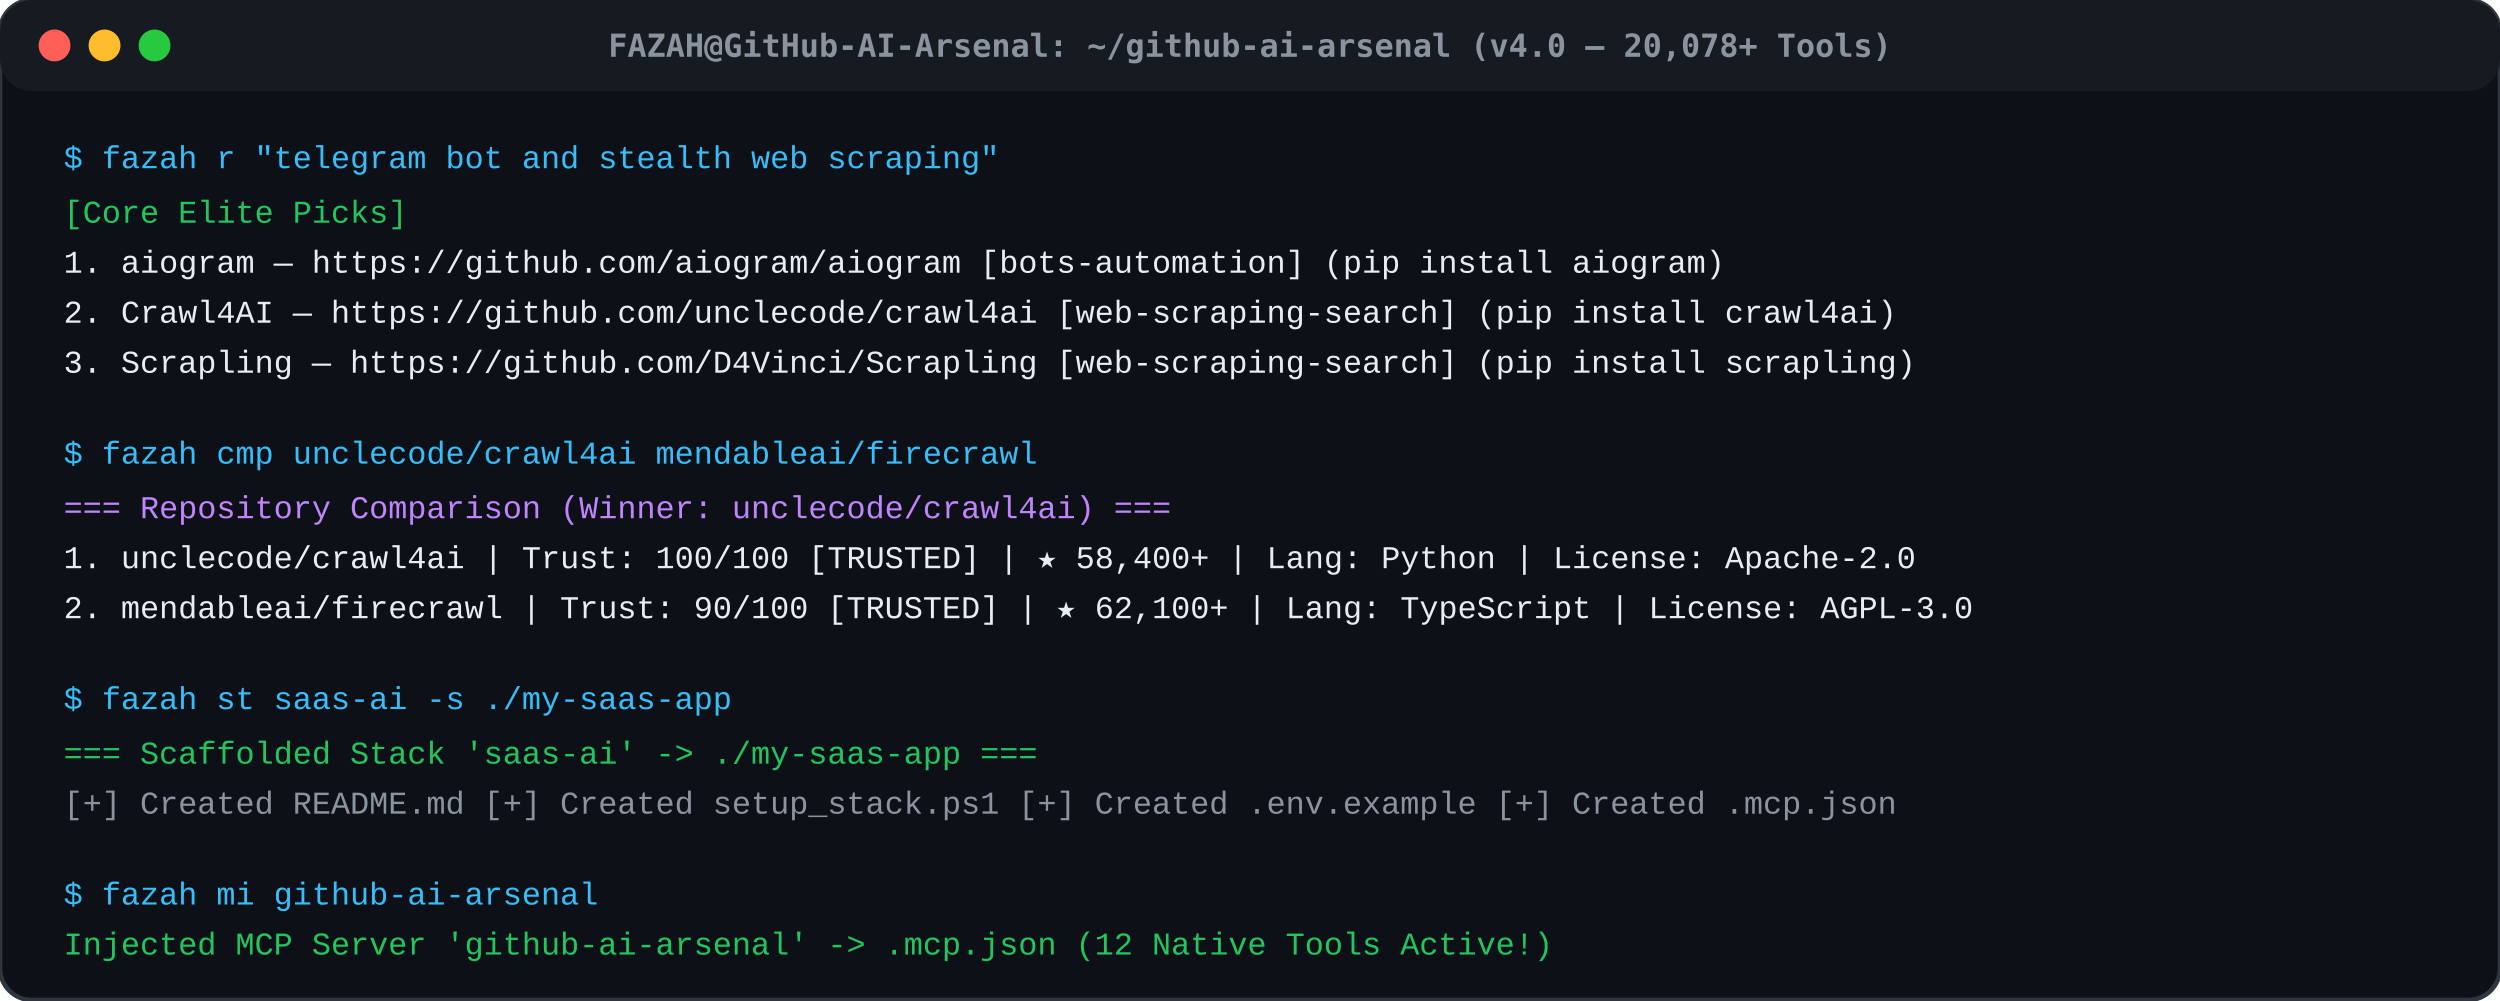
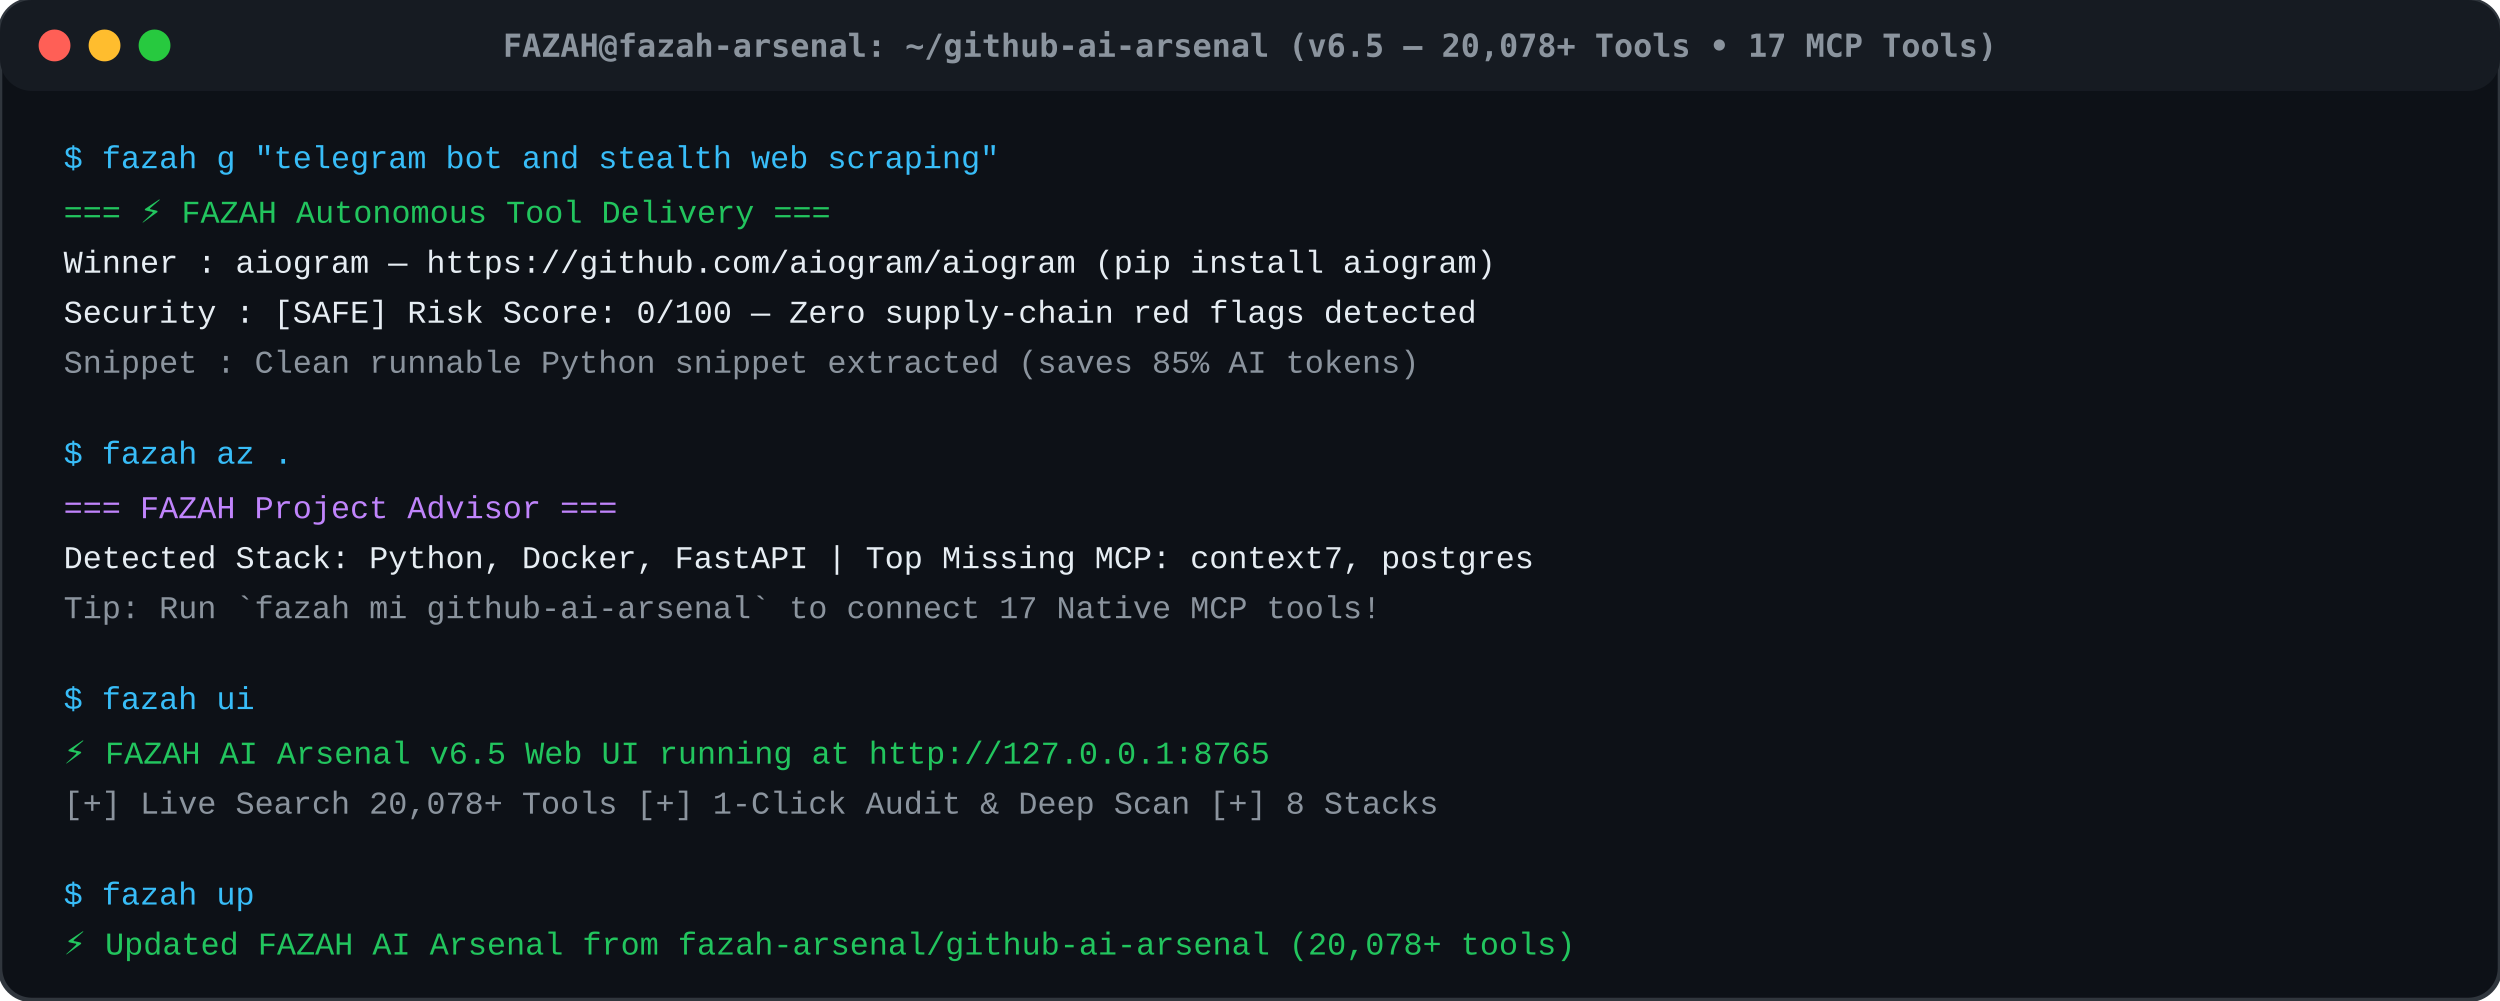
<svg xmlns="http://www.w3.org/2000/svg" viewBox="0 0 1100 440" width="100%" height="100%">
  <rect width="1100" height="440" rx="14" fill="#0d1117" stroke="#30363d" stroke-width="2" />
  <rect width="1100" height="40" rx="14" fill="#161b22" />
  <circle cx="24" cy="20" r="7" fill="#ff5f56" />
  <circle cx="46" cy="20" r="7" fill="#ffbd2e" />
  <circle cx="68" cy="20" r="7" fill="#27c93f" />
  <text x="550" y="25" text-anchor="middle" fill="#8b949e" font-family="Consolas, monospace" font-size="14" font-weight="600">
-     FAZAH@GitHub-AI-Arsenal: ~/github-ai-arsenal (v4.0 — 20,078+ Tools)
+     FAZAH@fazah-arsenal: ~/github-ai-arsenal (v6.5 — 20,078+ Tools • 17 MCP Tools)
  </text>
  <g font-family="Consolas, 'Courier New', monospace" font-size="14">
-     <text x="28" y="74" fill="#38bdf8">$ fazah r "telegram bot and stealth web scraping"</text>
-     <text x="28" y="98" fill="#22c55e">[Core Elite Picks]</text>
-     <text x="28" y="120" fill="#e6edf3">1. aiogram — https://github.com/aiogram/aiogram [bots-automation]  (pip install aiogram)</text>
-     <text x="28" y="142" fill="#e6edf3">2. Crawl4AI — https://github.com/unclecode/crawl4ai [web-scraping-search]  (pip install crawl4ai)</text>
-     <text x="28" y="164" fill="#e6edf3">3. Scrapling — https://github.com/D4Vinci/Scrapling [web-scraping-search]  (pip install scrapling)</text>
-     <text x="28" y="204" fill="#38bdf8">$ fazah cmp unclecode/crawl4ai mendableai/firecrawl</text>
-     <text x="28" y="228" fill="#c084fc">=== Repository Comparison (Winner: unclecode/crawl4ai) ===</text>
-     <text x="28" y="250" fill="#e6edf3">1. unclecode/crawl4ai       | Trust: 100/100 [TRUSTED] | ★ 58,400+ | Lang: Python     | License: Apache-2.0</text>
-     <text x="28" y="272" fill="#e6edf3">2. mendableai/firecrawl     | Trust:  90/100 [TRUSTED] | ★ 62,100+ | Lang: TypeScript | License: AGPL-3.0</text>
-     <text x="28" y="312" fill="#38bdf8">$ fazah st saas-ai -s ./my-saas-app</text>
-     <text x="28" y="336" fill="#22c55e">=== Scaffolded Stack 'saas-ai' -&gt; ./my-saas-app ===</text>
-     <text x="28" y="358" fill="#8b949e">  [+] Created README.md  [+] Created setup_stack.ps1  [+] Created .env.example  [+] Created .mcp.json</text>
-     <text x="28" y="398" fill="#38bdf8">$ fazah mi github-ai-arsenal</text>
-     <text x="28" y="420" fill="#22c55e">Injected MCP Server 'github-ai-arsenal' -&gt; .mcp.json (12 Native Tools Active!)</text>
+     <text x="28" y="74" fill="#38bdf8">$ fazah g "telegram bot and stealth web scraping"</text>
+     <text x="28" y="98" fill="#22c55e">=== ⚡ FAZAH Autonomous Tool Delivery ===</text>
+     <text x="28" y="120" fill="#e6edf3">Winner   : aiogram — https://github.com/aiogram/aiogram (pip install aiogram)</text>
+     <text x="28" y="142" fill="#e6edf3">Security : [SAFE] Risk Score: 0/100 — Zero supply-chain red flags detected</text>
+     <text x="28" y="164" fill="#8b949e">Snippet  : Clean runnable Python snippet extracted (saves 85% AI tokens)</text>
+     <text x="28" y="204" fill="#38bdf8">$ fazah az .</text>
+     <text x="28" y="228" fill="#c084fc">=== FAZAH Project Advisor ===</text>
+     <text x="28" y="250" fill="#e6edf3">Detected Stack: Python, Docker, FastAPI | Top Missing MCP: context7, postgres</text>
+     <text x="28" y="272" fill="#8b949e">Tip: Run `fazah mi github-ai-arsenal` to connect 17 Native MCP tools!</text>
+     <text x="28" y="312" fill="#38bdf8">$ fazah ui</text>
+     <text x="28" y="336" fill="#22c55e">⚡ FAZAH AI Arsenal v6.5 Web UI running at http://127.0.0.1:8765</text>
+     <text x="28" y="358" fill="#8b949e">  [+] Live Search 20,078+ Tools  [+] 1-Click Audit &amp; Deep Scan  [+] 8 Stacks</text>
+     <text x="28" y="398" fill="#38bdf8">$ fazah up</text>
+     <text x="28" y="420" fill="#22c55e">⚡ Updated FAZAH AI Arsenal from fazah-arsenal/github-ai-arsenal (20,078+ tools)</text>
  </g>
</svg>
